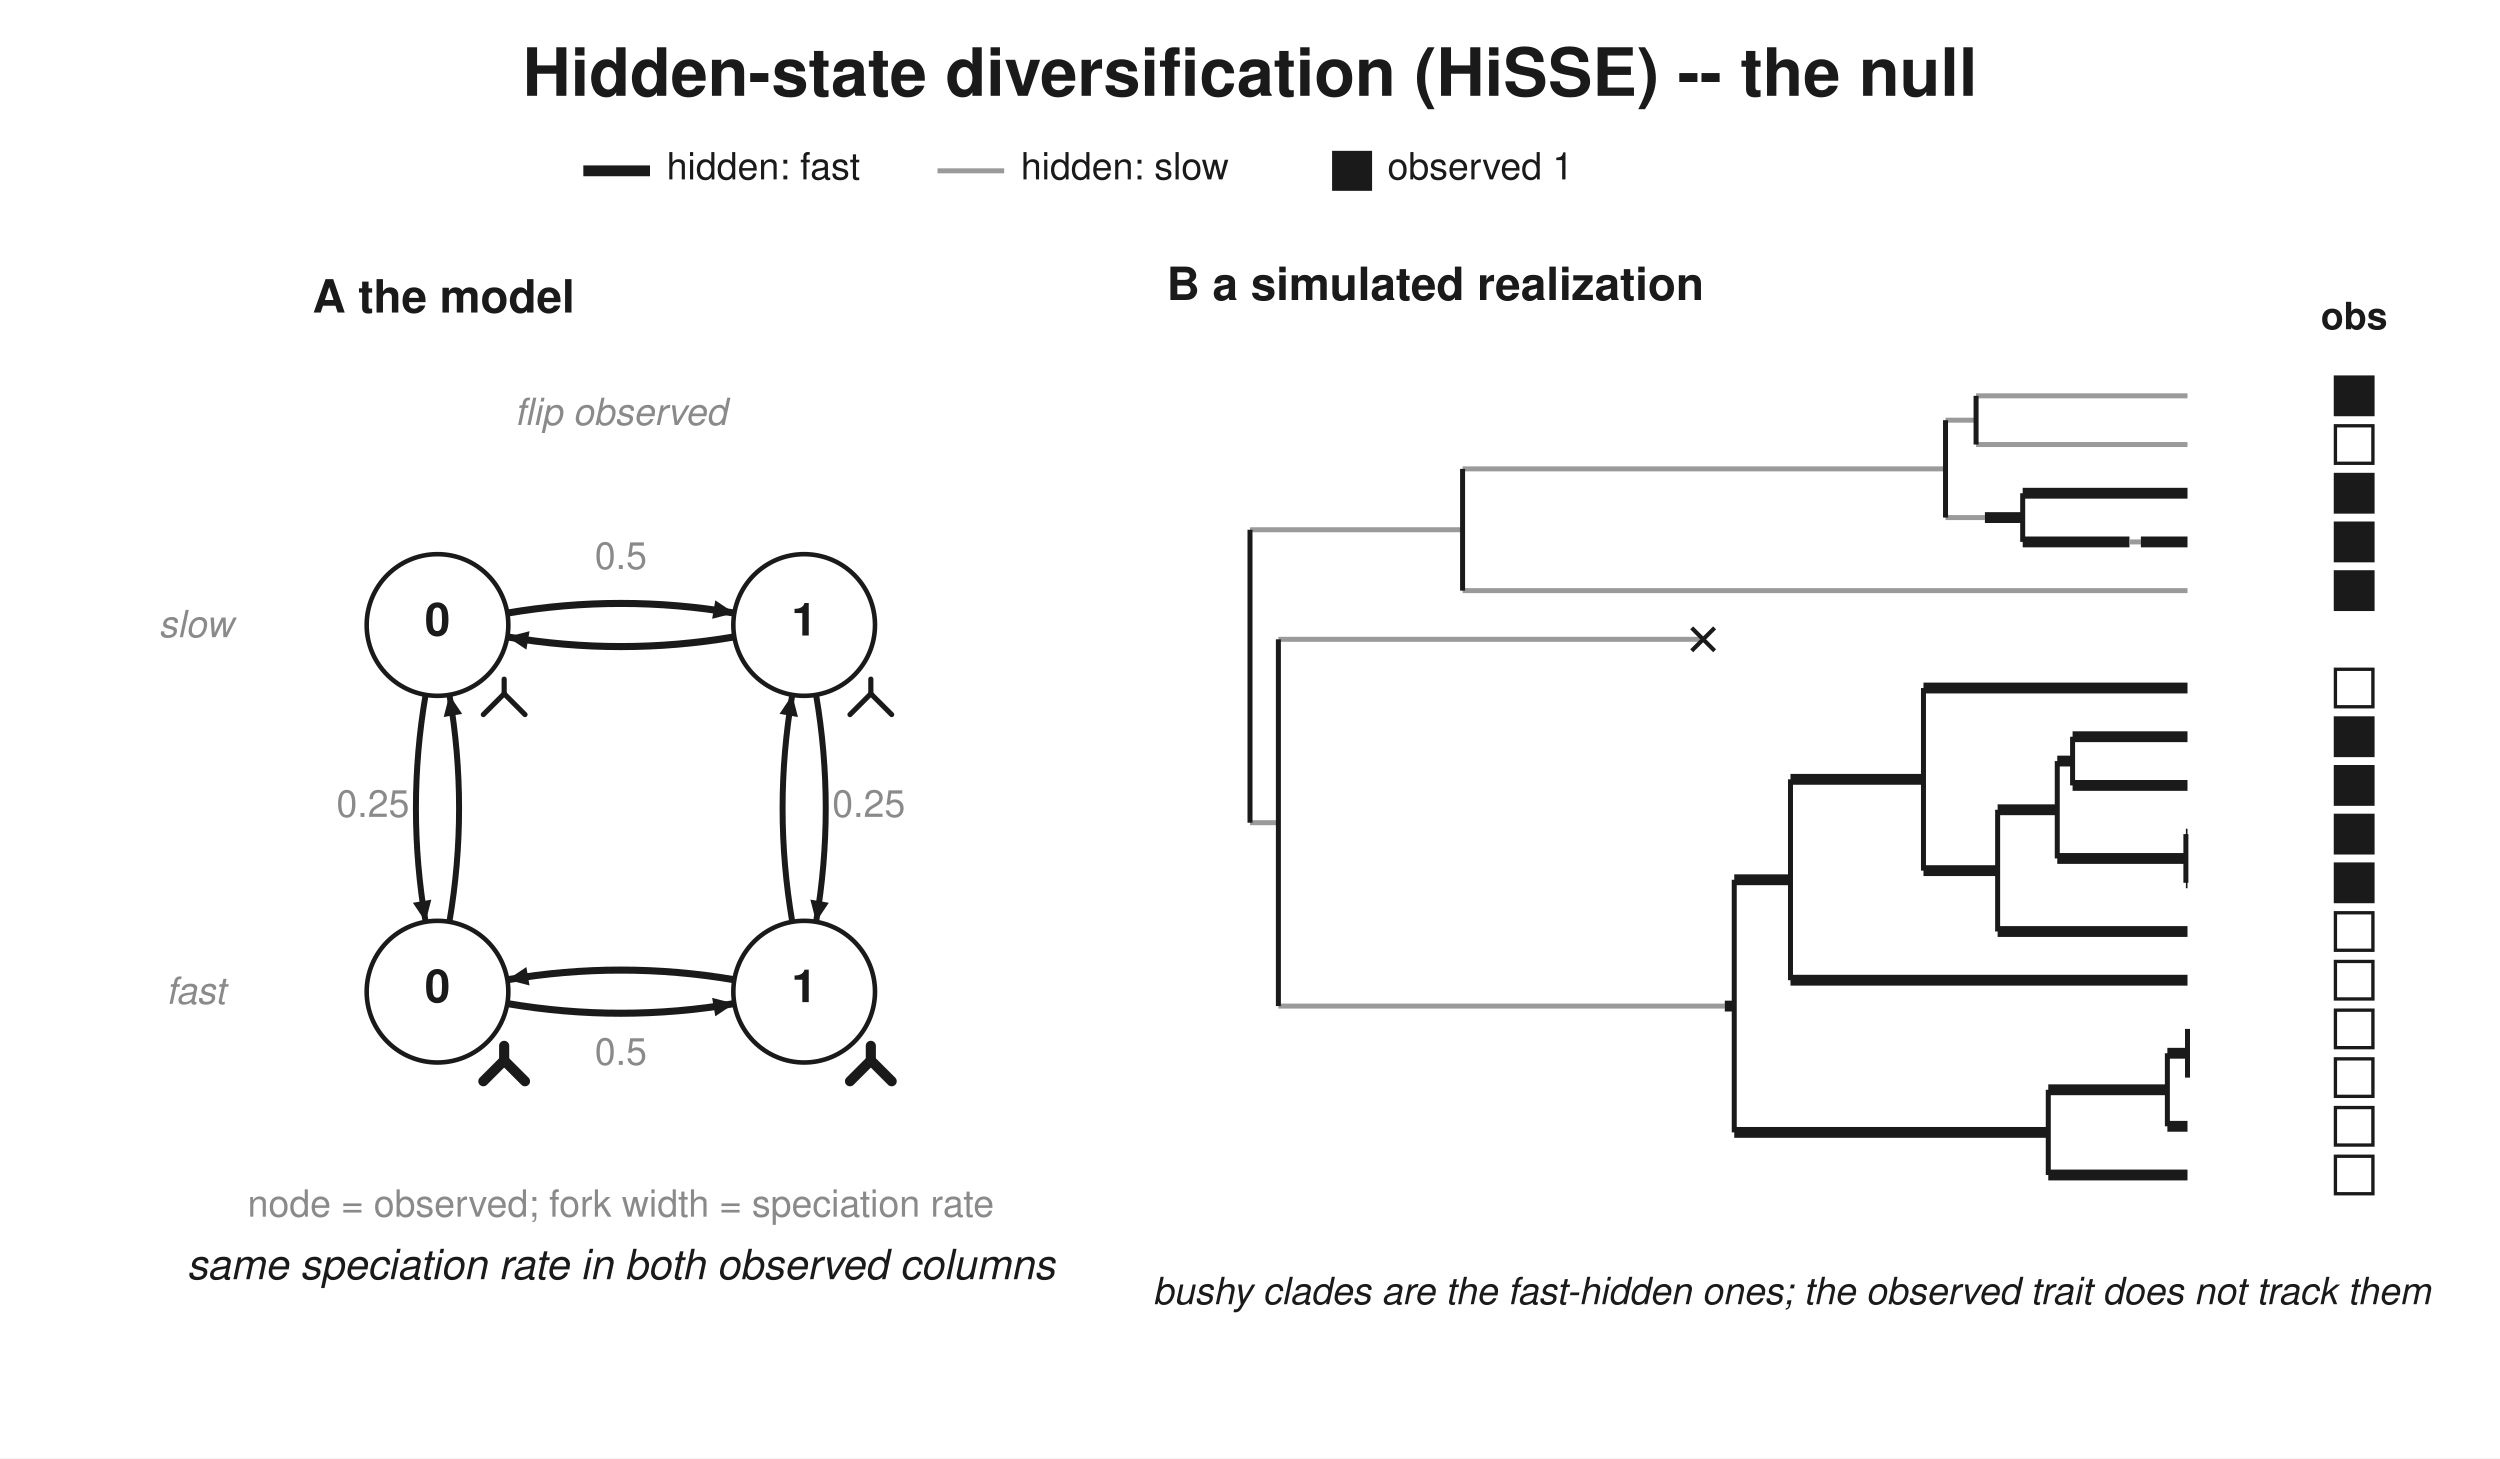
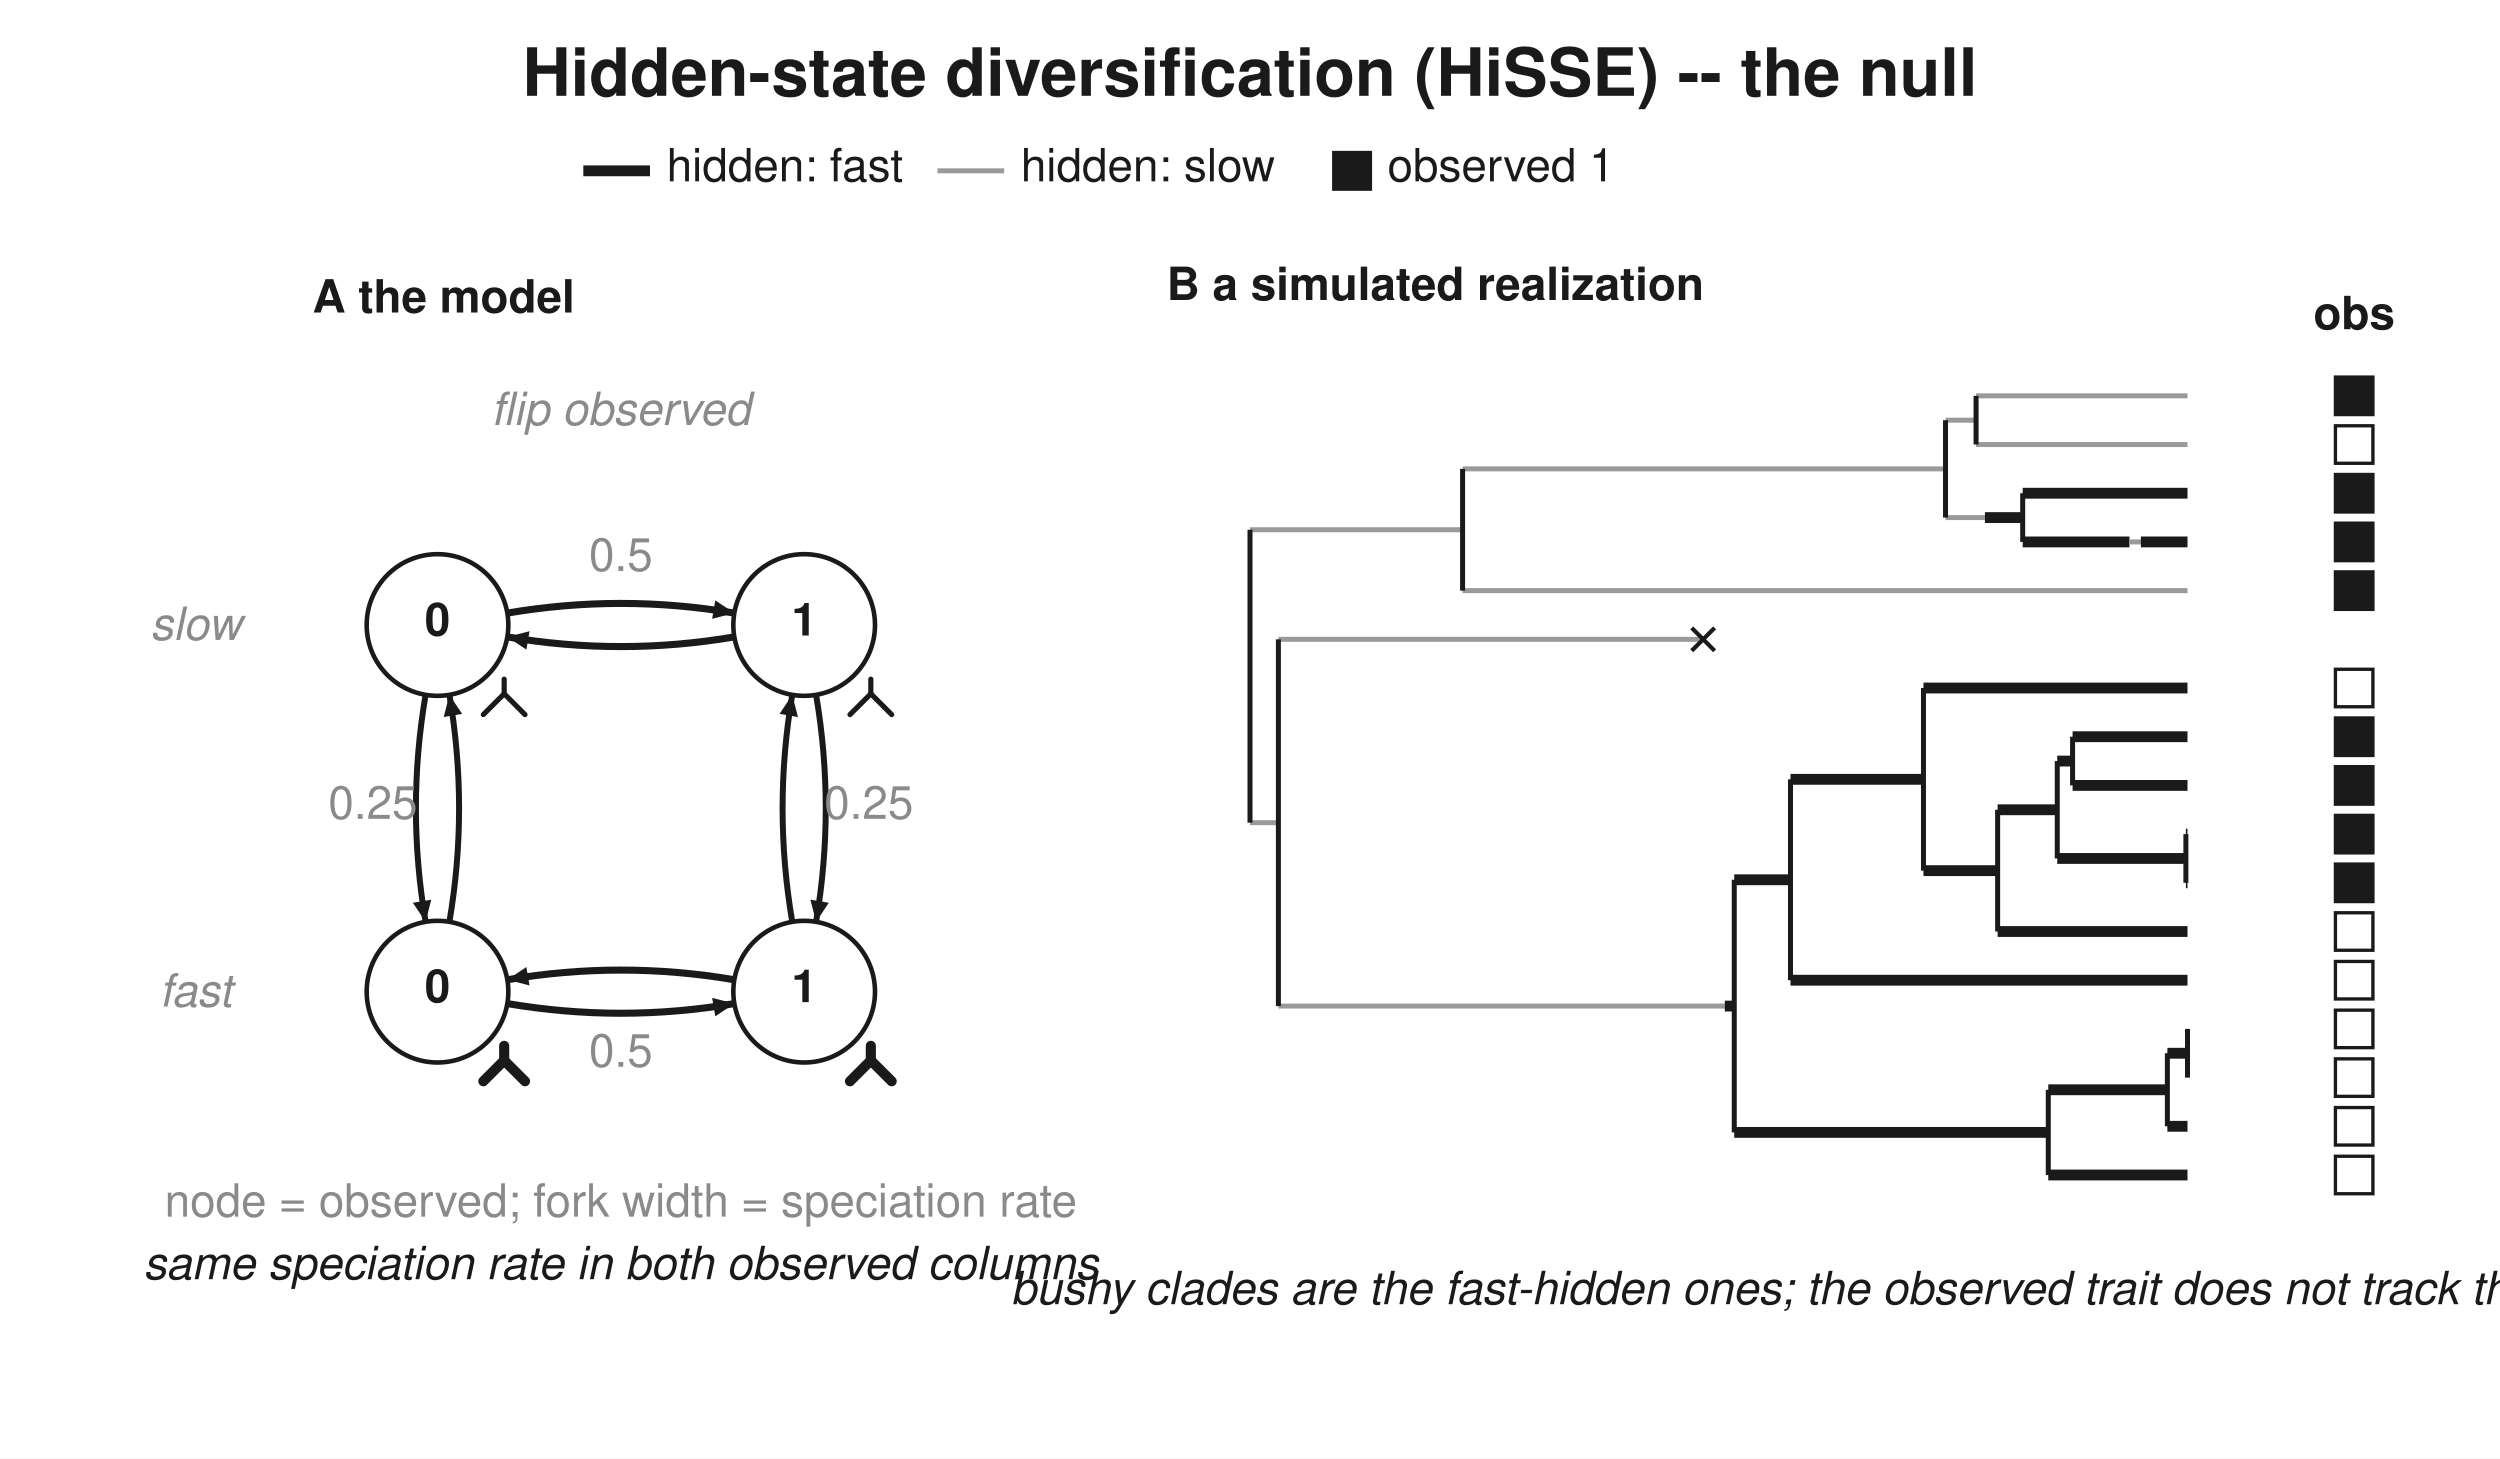
<svg xmlns="http://www.w3.org/2000/svg" width="1200" height="700" viewBox="0 0 1200 700">
  <defs>
</defs>
  <rect x="0" y="0" width="1200" height="700" fill="white" />
  <text x="600.0" y="46" font-size="32" font-family="Helvetica" text-anchor="middle" font-weight="bold" fill="#1a1a1a">Hidden-state diversification (HiSSE) -- the null</text>
  <path d="M280.0,82 L312.0,82" stroke="#1a1a1a" stroke-width="5.2" />
-   <text x="320.0" y="82" font-size="18" font-family="Helvetica" text-anchor="start" dominant-baseline="central" fill="#1a1a1a">hidden: fast</text>
+   <text x="320.0" y="82" font-size="22" font-family="Helvetica" text-anchor="start" dominant-baseline="central" fill="#1a1a1a">hidden: fast</text>
  <path d="M450.0,82 L482.0,82" stroke="#9a9a9a" stroke-width="2.4" />
-   <text x="490.0" y="82" font-size="18" font-family="Helvetica" text-anchor="start" dominant-baseline="central" fill="#1a1a1a">hidden: slow</text>
+   <text x="490.0" y="82" font-size="22" font-family="Helvetica" text-anchor="start" dominant-baseline="central" fill="#1a1a1a">hidden: slow</text>
  <rect x="640.0" y="73" width="18" height="18" fill="#1a1a1a" stroke="#1a1a1a" stroke-width="1.2" />
-   <text x="666.0" y="82" font-size="18" font-family="Helvetica" text-anchor="start" dominant-baseline="central" fill="#1a1a1a">observed 1</text>
+   <text x="666.0" y="82" font-size="22" font-family="Helvetica" text-anchor="start" dominant-baseline="central" fill="#1a1a1a">observed 1</text>
  <text x="150" y="150" font-size="22" font-family="Helvetica" text-anchor="start" fill="#1a1a1a" font-weight="bold">A   the model</text>
  <path d="M243.517,294.287 Q298.0,285.0,352.483,294.287" fill="none" stroke="#1a1a1a" stroke-width="3.4" stroke-linecap="round" />
  <path d="M352.483,294.287 L341.829,297.021 L343.336,288.178 Z" fill="#1a1a1a" />
-   <text x="298.0" y="269.0" font-size="18" font-family="Helvetica" text-anchor="middle" dominant-baseline="central" fill="#8a8a8a">0.5</text>
+   <text x="298.0" y="269.0" font-size="22" font-family="Helvetica" text-anchor="middle" dominant-baseline="central" fill="#8a8a8a">0.5</text>
  <path d="M352.483,305.713 Q298.0,315.0,243.517,305.713" fill="none" stroke="#1a1a1a" stroke-width="3.4" stroke-linecap="round" />
  <path d="M243.517,305.713 L254.171,302.979 L252.664,311.822 Z" fill="#1a1a1a" />
  <path d="M243.517,481.713 Q298.0,491.0,352.483,481.713" fill="none" stroke="#1a1a1a" stroke-width="3.4" stroke-linecap="round" />
  <path d="M352.483,481.713 L343.336,487.822 L341.829,478.979 Z" fill="#1a1a1a" />
-   <text x="298.0" y="507.0" font-size="18" font-family="Helvetica" text-anchor="middle" dominant-baseline="central" fill="#8a8a8a">0.5</text>
+   <text x="298.0" y="507.0" font-size="22" font-family="Helvetica" text-anchor="middle" dominant-baseline="central" fill="#8a8a8a">0.5</text>
  <path d="M352.483,470.287 Q298.0,461.0,243.517,470.287" fill="none" stroke="#1a1a1a" stroke-width="3.4" stroke-linecap="round" />
  <path d="M243.517,470.287 L252.664,464.178 L254.171,473.021 Z" fill="#1a1a1a" />
  <path d="M204.287,333.517 Q195.0,388.0,204.287,442.483" fill="none" stroke="#1a1a1a" stroke-width="2.873" stroke-linecap="round" />
  <path d="M204.287,442.483 L198.178,433.336 L207.021,431.829 Z" fill="#1a1a1a" />
-   <text x="179.0" y="388.0" font-size="18" font-family="Helvetica" text-anchor="middle" dominant-baseline="central" fill="#8a8a8a">0.25</text>
+   <text x="179.0" y="388.0" font-size="22" font-family="Helvetica" text-anchor="middle" dominant-baseline="central" fill="#8a8a8a">0.25</text>
  <path d="M215.713,442.483 Q225.0,388.0,215.713,333.517" fill="none" stroke="#1a1a1a" stroke-width="2.873" stroke-linecap="round" />
  <path d="M215.713,333.517 L221.822,342.664 L212.979,344.171 Z" fill="#1a1a1a" />
  <path d="M391.713,333.517 Q401.0,388.0,391.713,442.483" fill="none" stroke="#1a1a1a" stroke-width="2.873" stroke-linecap="round" />
  <path d="M391.713,442.483 L388.979,431.829 L397.822,433.336 Z" fill="#1a1a1a" />
-   <text x="417.0" y="388.0" font-size="18" font-family="Helvetica" text-anchor="middle" dominant-baseline="central" fill="#8a8a8a">0.25</text>
+   <text x="417.0" y="388.0" font-size="22" font-family="Helvetica" text-anchor="middle" dominant-baseline="central" fill="#8a8a8a">0.25</text>
  <path d="M380.287,442.483 Q371.0,388.0,380.287,333.517" fill="none" stroke="#1a1a1a" stroke-width="2.873" stroke-linecap="round" />
  <path d="M380.287,333.517 L383.021,344.171 L374.178,342.664 Z" fill="#1a1a1a" />
  <circle cx="210" cy="300" r="34" fill="white" stroke="#1a1a1a" stroke-width="2.2" />
  <text x="210" y="300" font-size="22" font-family="Helvetica" text-anchor="middle" dominant-baseline="central" fill="#1a1a1a" font-weight="bold">0</text>
  <path d="M242,326 L242,333" stroke="#1a1a1a" stroke-width="2.48" stroke-linecap="round" />
  <path d="M242,333 L232,343" stroke="#1a1a1a" stroke-width="2.48" stroke-linecap="round" />
  <path d="M242,333 L252,343" stroke="#1a1a1a" stroke-width="2.48" stroke-linecap="round" />
  <circle cx="386" cy="300" r="34" fill="white" stroke="#1a1a1a" stroke-width="2.2" />
  <text x="386" y="300" font-size="22" font-family="Helvetica" text-anchor="middle" dominant-baseline="central" fill="#1a1a1a" font-weight="bold">1</text>
  <path d="M418,326 L418,333" stroke="#1a1a1a" stroke-width="2.48" stroke-linecap="round" />
  <path d="M418,333 L408,343" stroke="#1a1a1a" stroke-width="2.48" stroke-linecap="round" />
  <path d="M418,333 L428,343" stroke="#1a1a1a" stroke-width="2.48" stroke-linecap="round" />
  <circle cx="210" cy="476" r="34" fill="white" stroke="#1a1a1a" stroke-width="2.2" />
  <text x="210" y="476" font-size="22" font-family="Helvetica" text-anchor="middle" dominant-baseline="central" fill="#1a1a1a" font-weight="bold">0</text>
  <path d="M242,502 L242,509" stroke="#1a1a1a" stroke-width="4.86" stroke-linecap="round" />
  <path d="M242,509 L232,519" stroke="#1a1a1a" stroke-width="4.86" stroke-linecap="round" />
  <path d="M242,509 L252,519" stroke="#1a1a1a" stroke-width="4.86" stroke-linecap="round" />
  <circle cx="386" cy="476" r="34" fill="white" stroke="#1a1a1a" stroke-width="2.2" />
  <text x="386" y="476" font-size="22" font-family="Helvetica" text-anchor="middle" dominant-baseline="central" fill="#1a1a1a" font-weight="bold">1</text>
  <path d="M418,502 L418,509" stroke="#1a1a1a" stroke-width="4.86" stroke-linecap="round" />
  <path d="M418,509 L408,519" stroke="#1a1a1a" stroke-width="4.86" stroke-linecap="round" />
  <path d="M418,509 L428,519" stroke="#1a1a1a" stroke-width="4.86" stroke-linecap="round" />
-   <text x="94" y="300" font-size="18" font-family="Helvetica" text-anchor="middle" dominant-baseline="central" fill="#8a8a8a" font-style="italic">slow</text>
-   <text x="94" y="476" font-size="18" font-family="Helvetica" text-anchor="middle" dominant-baseline="central" fill="#8a8a8a" font-style="italic">fast</text>
-   <text x="298.0" y="204" font-size="18" font-family="Helvetica" text-anchor="middle" fill="#8a8a8a" font-style="italic">flip observed</text>
-   <text x="298.0" y="584" font-size="18" font-family="Helvetica" text-anchor="middle" fill="#8a8a8a">node = observed;  fork width = speciation rate</text>
-   <text x="298.0" y="614" font-size="20" font-family="Helvetica" text-anchor="middle" fill="#1a1a1a" font-style="italic">same speciation rate in both observed columns</text>
+   <text x="94" y="300" font-size="22" font-family="Helvetica" text-anchor="middle" dominant-baseline="central" fill="#8a8a8a" font-style="italic">slow</text>
+   <text x="94" y="476" font-size="22" font-family="Helvetica" text-anchor="middle" dominant-baseline="central" fill="#8a8a8a" font-style="italic">fast</text>
+   <text x="298.0" y="204" font-size="22" font-family="Helvetica" text-anchor="middle" fill="#8a8a8a" font-style="italic">flip observed</text>
+   <text x="298.0" y="584" font-size="22" font-family="Helvetica" text-anchor="middle" fill="#8a8a8a">node = observed;  fork width = speciation rate</text>
+   <text x="298.0" y="614" font-size="22" font-family="Helvetica" text-anchor="middle" fill="#1a1a1a" font-style="italic">same speciation rate in both observed columns</text>
  <text x="560" y="144" font-size="22" font-family="Helvetica" text-anchor="start" fill="#1a1a1a" font-weight="bold">B   a simulated realization</text>
  <path d="M600.0,254.281 L702.039,254.281" stroke="#9a9a9a" stroke-width="2.4" stroke-linecap="butt" />
  <path d="M600.0,394.896 L613.627,394.896" stroke="#9a9a9a" stroke-width="2.4" stroke-linecap="butt" />
  <path d="M702.039,225.062 L933.854,225.062" stroke="#9a9a9a" stroke-width="2.4" stroke-linecap="butt" />
  <path d="M702.039,283.5 L1050.0,283.5" stroke="#9a9a9a" stroke-width="2.4" stroke-linecap="butt" />
  <path d="M613.627,306.875 L817.512,306.875" stroke="#9a9a9a" stroke-width="2.4" stroke-linecap="butt" />
  <path d="M812.012,301.375 L823.012,312.375" stroke="#1a1a1a" stroke-width="2.0" />
  <path d="M812.012,312.375 L823.012,301.375" stroke="#1a1a1a" stroke-width="2.0" />
  <path d="M613.627,482.918 L827.899,482.918" stroke="#9a9a9a" stroke-width="2.4" stroke-linecap="butt" />
  <path d="M827.899,482.918 L832.439,482.918" stroke="#1a1a1a" stroke-width="5.2" stroke-linecap="butt" />
  <path d="M933.854,201.688 L948.513,201.688" stroke="#9a9a9a" stroke-width="2.4" stroke-linecap="butt" />
  <path d="M933.854,248.438 L952.759,248.438" stroke="#9a9a9a" stroke-width="2.4" stroke-linecap="butt" />
  <path d="M952.759,248.438 L970.892,248.438" stroke="#1a1a1a" stroke-width="5.2" stroke-linecap="butt" />
  <path d="M832.439,422.289 L859.434,422.289" stroke="#1a1a1a" stroke-width="5.2" stroke-linecap="butt" />
  <path d="M832.439,543.547 L983.17,543.547" stroke="#1a1a1a" stroke-width="5.2" stroke-linecap="butt" />
  <path d="M948.513,190.0 L1050.0,190.0" stroke="#9a9a9a" stroke-width="2.4" stroke-linecap="butt" />
  <path d="M948.513,213.375 L1050.0,213.375" stroke="#9a9a9a" stroke-width="2.4" stroke-linecap="butt" />
  <path d="M970.892,236.75 L1050.0,236.75" stroke="#1a1a1a" stroke-width="5.2" stroke-linecap="butt" />
  <path d="M970.892,260.125 L1022.139,260.125" stroke="#1a1a1a" stroke-width="5.2" stroke-linecap="butt" />
  <path d="M1022.139,260.125 L1027.622,260.125" stroke="#9a9a9a" stroke-width="2.4" stroke-linecap="butt" />
  <path d="M1027.622,260.125 L1050.0,260.125" stroke="#1a1a1a" stroke-width="5.2" stroke-linecap="butt" />
  <path d="M859.434,374.078 L923.265,374.078" stroke="#1a1a1a" stroke-width="5.2" stroke-linecap="butt" />
  <path d="M859.434,470.5 L1050.0,470.5" stroke="#1a1a1a" stroke-width="5.2" stroke-linecap="butt" />
  <path d="M983.17,523.094 L1040.336,523.094" stroke="#1a1a1a" stroke-width="5.2" stroke-linecap="butt" />
  <path d="M983.17,564.0 L1050.0,564.0" stroke="#1a1a1a" stroke-width="5.2" stroke-linecap="butt" />
  <path d="M923.265,330.25 L1050.0,330.25" stroke="#1a1a1a" stroke-width="5.2" stroke-linecap="butt" />
  <path d="M923.265,417.906 L958.863,417.906" stroke="#1a1a1a" stroke-width="5.2" stroke-linecap="butt" />
  <path d="M1040.336,505.562 L1050.0,505.562" stroke="#1a1a1a" stroke-width="5.2" stroke-linecap="butt" />
  <path d="M1040.336,540.625 L1050.0,540.625" stroke="#1a1a1a" stroke-width="5.2" stroke-linecap="butt" />
  <path d="M958.863,388.688 L987.485,388.688" stroke="#1a1a1a" stroke-width="5.2" stroke-linecap="butt" />
  <path d="M958.863,447.125 L1050.0,447.125" stroke="#1a1a1a" stroke-width="5.2" stroke-linecap="butt" />
  <path d="M1050.0,493.875 L1050.0,493.875" stroke="#1a1a1a" stroke-width="5.2" stroke-linecap="butt" />
  <path d="M1050.0,517.25 L1050.0,517.25" stroke="#1a1a1a" stroke-width="5.2" stroke-linecap="butt" />
  <path d="M987.485,365.312 L994.841,365.312" stroke="#1a1a1a" stroke-width="5.2" stroke-linecap="butt" />
  <path d="M987.485,412.062 L1049.226,412.062" stroke="#1a1a1a" stroke-width="5.2" stroke-linecap="butt" />
  <path d="M994.841,353.625 L1050.0,353.625" stroke="#1a1a1a" stroke-width="5.2" stroke-linecap="butt" />
  <path d="M994.841,377.0 L1050.0,377.0" stroke="#1a1a1a" stroke-width="5.2" stroke-linecap="butt" />
  <path d="M1049.226,400.375 L1050.0,400.375" stroke="#1a1a1a" stroke-width="5.2" stroke-linecap="butt" />
  <path d="M1049.226,423.75 L1050.0,423.75" stroke="#1a1a1a" stroke-width="5.2" stroke-linecap="butt" />
  <path d="M948.513,190.0 L948.513,213.375" stroke="#1a1a1a" stroke-width="2.4" />
  <path d="M970.892,236.75 L970.892,260.125" stroke="#1a1a1a" stroke-width="2.4" />
  <path d="M933.854,201.688 L933.854,248.438" stroke="#1a1a1a" stroke-width="2.4" />
  <path d="M702.039,225.062 L702.039,283.5" stroke="#1a1a1a" stroke-width="2.4" />
  <path d="M994.841,353.625 L994.841,377.0" stroke="#1a1a1a" stroke-width="2.4" />
  <path d="M1049.226,400.375 L1049.226,423.75" stroke="#1a1a1a" stroke-width="2.4" />
  <path d="M987.485,365.312 L987.485,412.062" stroke="#1a1a1a" stroke-width="2.4" />
  <path d="M958.863,388.688 L958.863,447.125" stroke="#1a1a1a" stroke-width="2.4" />
  <path d="M923.265,330.25 L923.265,417.906" stroke="#1a1a1a" stroke-width="2.4" />
  <path d="M859.434,374.078 L859.434,470.5" stroke="#1a1a1a" stroke-width="2.4" />
  <path d="M1050.0,493.875 L1050.0,517.25" stroke="#1a1a1a" stroke-width="2.4" />
  <path d="M1040.336,505.562 L1040.336,540.625" stroke="#1a1a1a" stroke-width="2.4" />
  <path d="M983.17,523.094 L983.17,564.0" stroke="#1a1a1a" stroke-width="2.4" />
  <path d="M832.439,422.289 L832.439,543.547" stroke="#1a1a1a" stroke-width="2.4" />
  <path d="M613.627,306.875 L613.627,482.918" stroke="#1a1a1a" stroke-width="2.4" />
  <path d="M600.0,254.281 L600.0,394.896" stroke="#1a1a1a" stroke-width="2.4" />
-   <text x="1130" y="158" font-size="18" font-family="Helvetica" text-anchor="middle" fill="#1a1a1a" font-weight="bold">obs</text>
+   <text x="1130" y="158" font-size="22" font-family="Helvetica" text-anchor="middle" fill="#1a1a1a" font-weight="bold">obs</text>
  <rect x="1121" y="181.0" width="18" height="18" fill="#1a1a1a" stroke="#1a1a1a" stroke-width="1.6" />
  <rect x="1121" y="204.375" width="18" height="18" fill="white" stroke="#1a1a1a" stroke-width="1.6" />
  <rect x="1121" y="227.75" width="18" height="18" fill="#1a1a1a" stroke="#1a1a1a" stroke-width="1.6" />
  <rect x="1121" y="251.125" width="18" height="18" fill="#1a1a1a" stroke="#1a1a1a" stroke-width="1.6" />
  <rect x="1121" y="274.5" width="18" height="18" fill="#1a1a1a" stroke="#1a1a1a" stroke-width="1.6" />
  <rect x="1121" y="321.25" width="18" height="18" fill="white" stroke="#1a1a1a" stroke-width="1.6" />
  <rect x="1121" y="344.625" width="18" height="18" fill="#1a1a1a" stroke="#1a1a1a" stroke-width="1.6" />
  <rect x="1121" y="368.0" width="18" height="18" fill="#1a1a1a" stroke="#1a1a1a" stroke-width="1.6" />
  <rect x="1121" y="391.375" width="18" height="18" fill="#1a1a1a" stroke="#1a1a1a" stroke-width="1.6" />
  <rect x="1121" y="414.75" width="18" height="18" fill="#1a1a1a" stroke="#1a1a1a" stroke-width="1.6" />
  <rect x="1121" y="438.125" width="18" height="18" fill="white" stroke="#1a1a1a" stroke-width="1.6" />
  <rect x="1121" y="461.5" width="18" height="18" fill="white" stroke="#1a1a1a" stroke-width="1.6" />
  <rect x="1121" y="484.875" width="18" height="18" fill="white" stroke="#1a1a1a" stroke-width="1.6" />
  <rect x="1121" y="508.25" width="18" height="18" fill="white" stroke="#1a1a1a" stroke-width="1.6" />
  <rect x="1121" y="531.625" width="18" height="18" fill="white" stroke="#1a1a1a" stroke-width="1.6" />
  <rect x="1121" y="555.0" width="18" height="18" fill="white" stroke="#1a1a1a" stroke-width="1.6" />
-   <text x="860.0" y="626" font-size="18" font-family="Helvetica" text-anchor="middle" fill="#1a1a1a" font-style="italic">bushy clades are the fast-hidden ones; the observed trait does not track them</text>
+   <text x="860.0" y="626" font-size="22" font-family="Helvetica" text-anchor="middle" fill="#1a1a1a" font-style="italic">bushy clades are the fast-hidden ones; the observed trait does not track them</text>
</svg>
